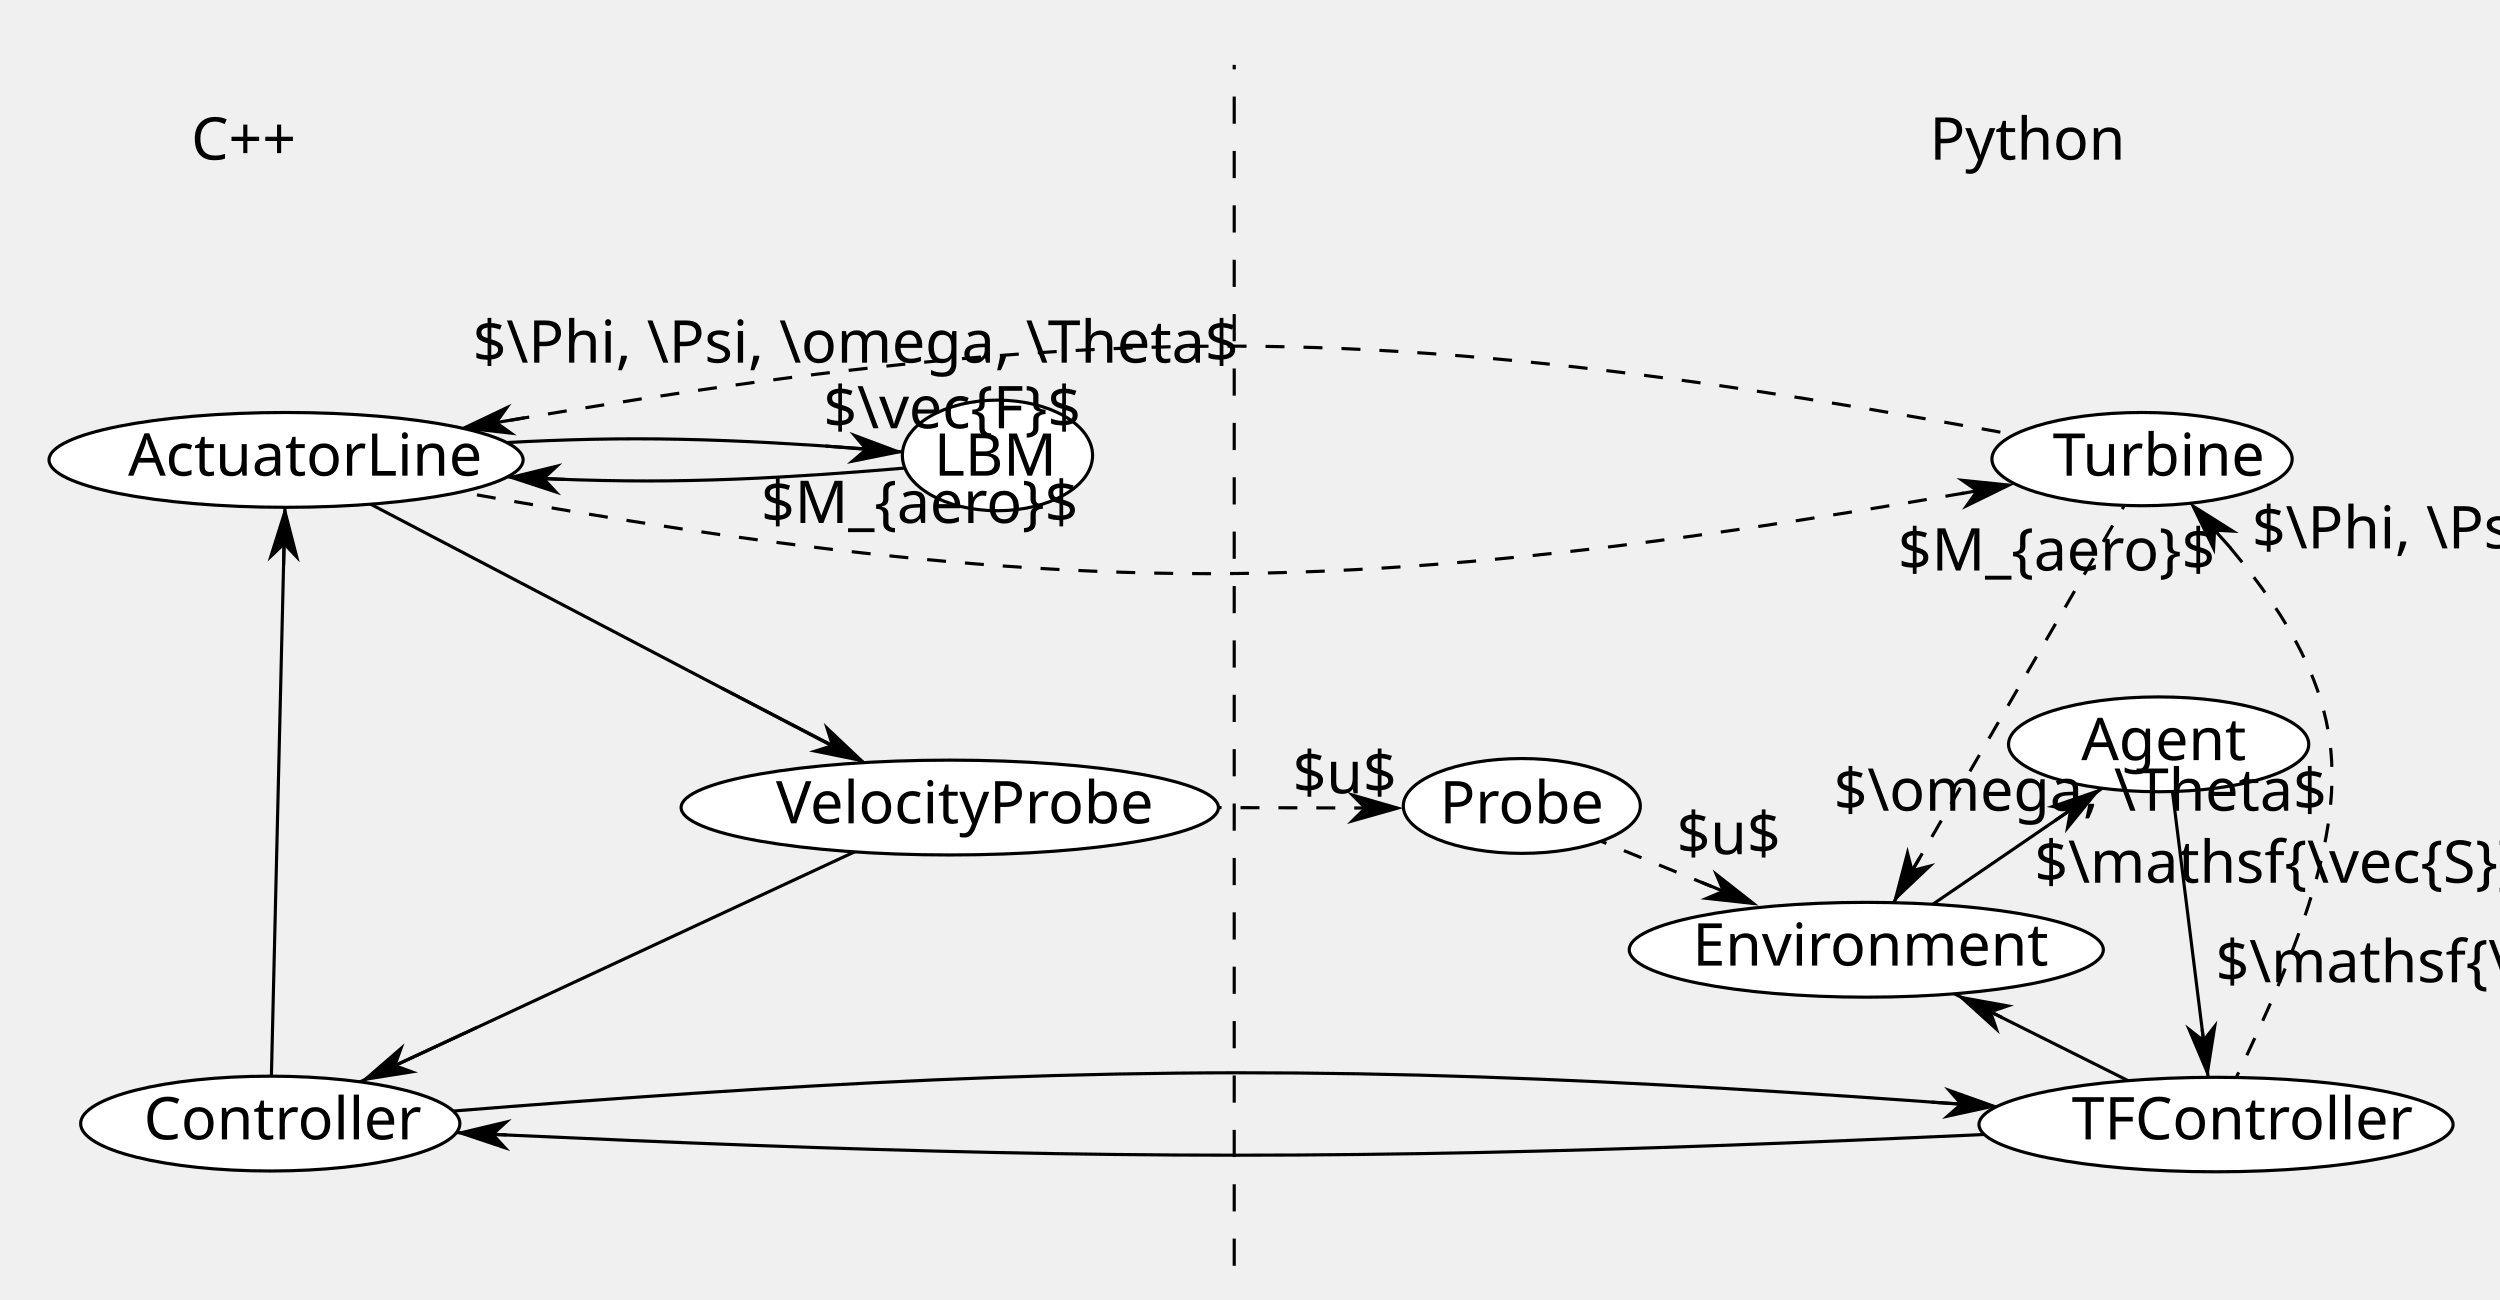
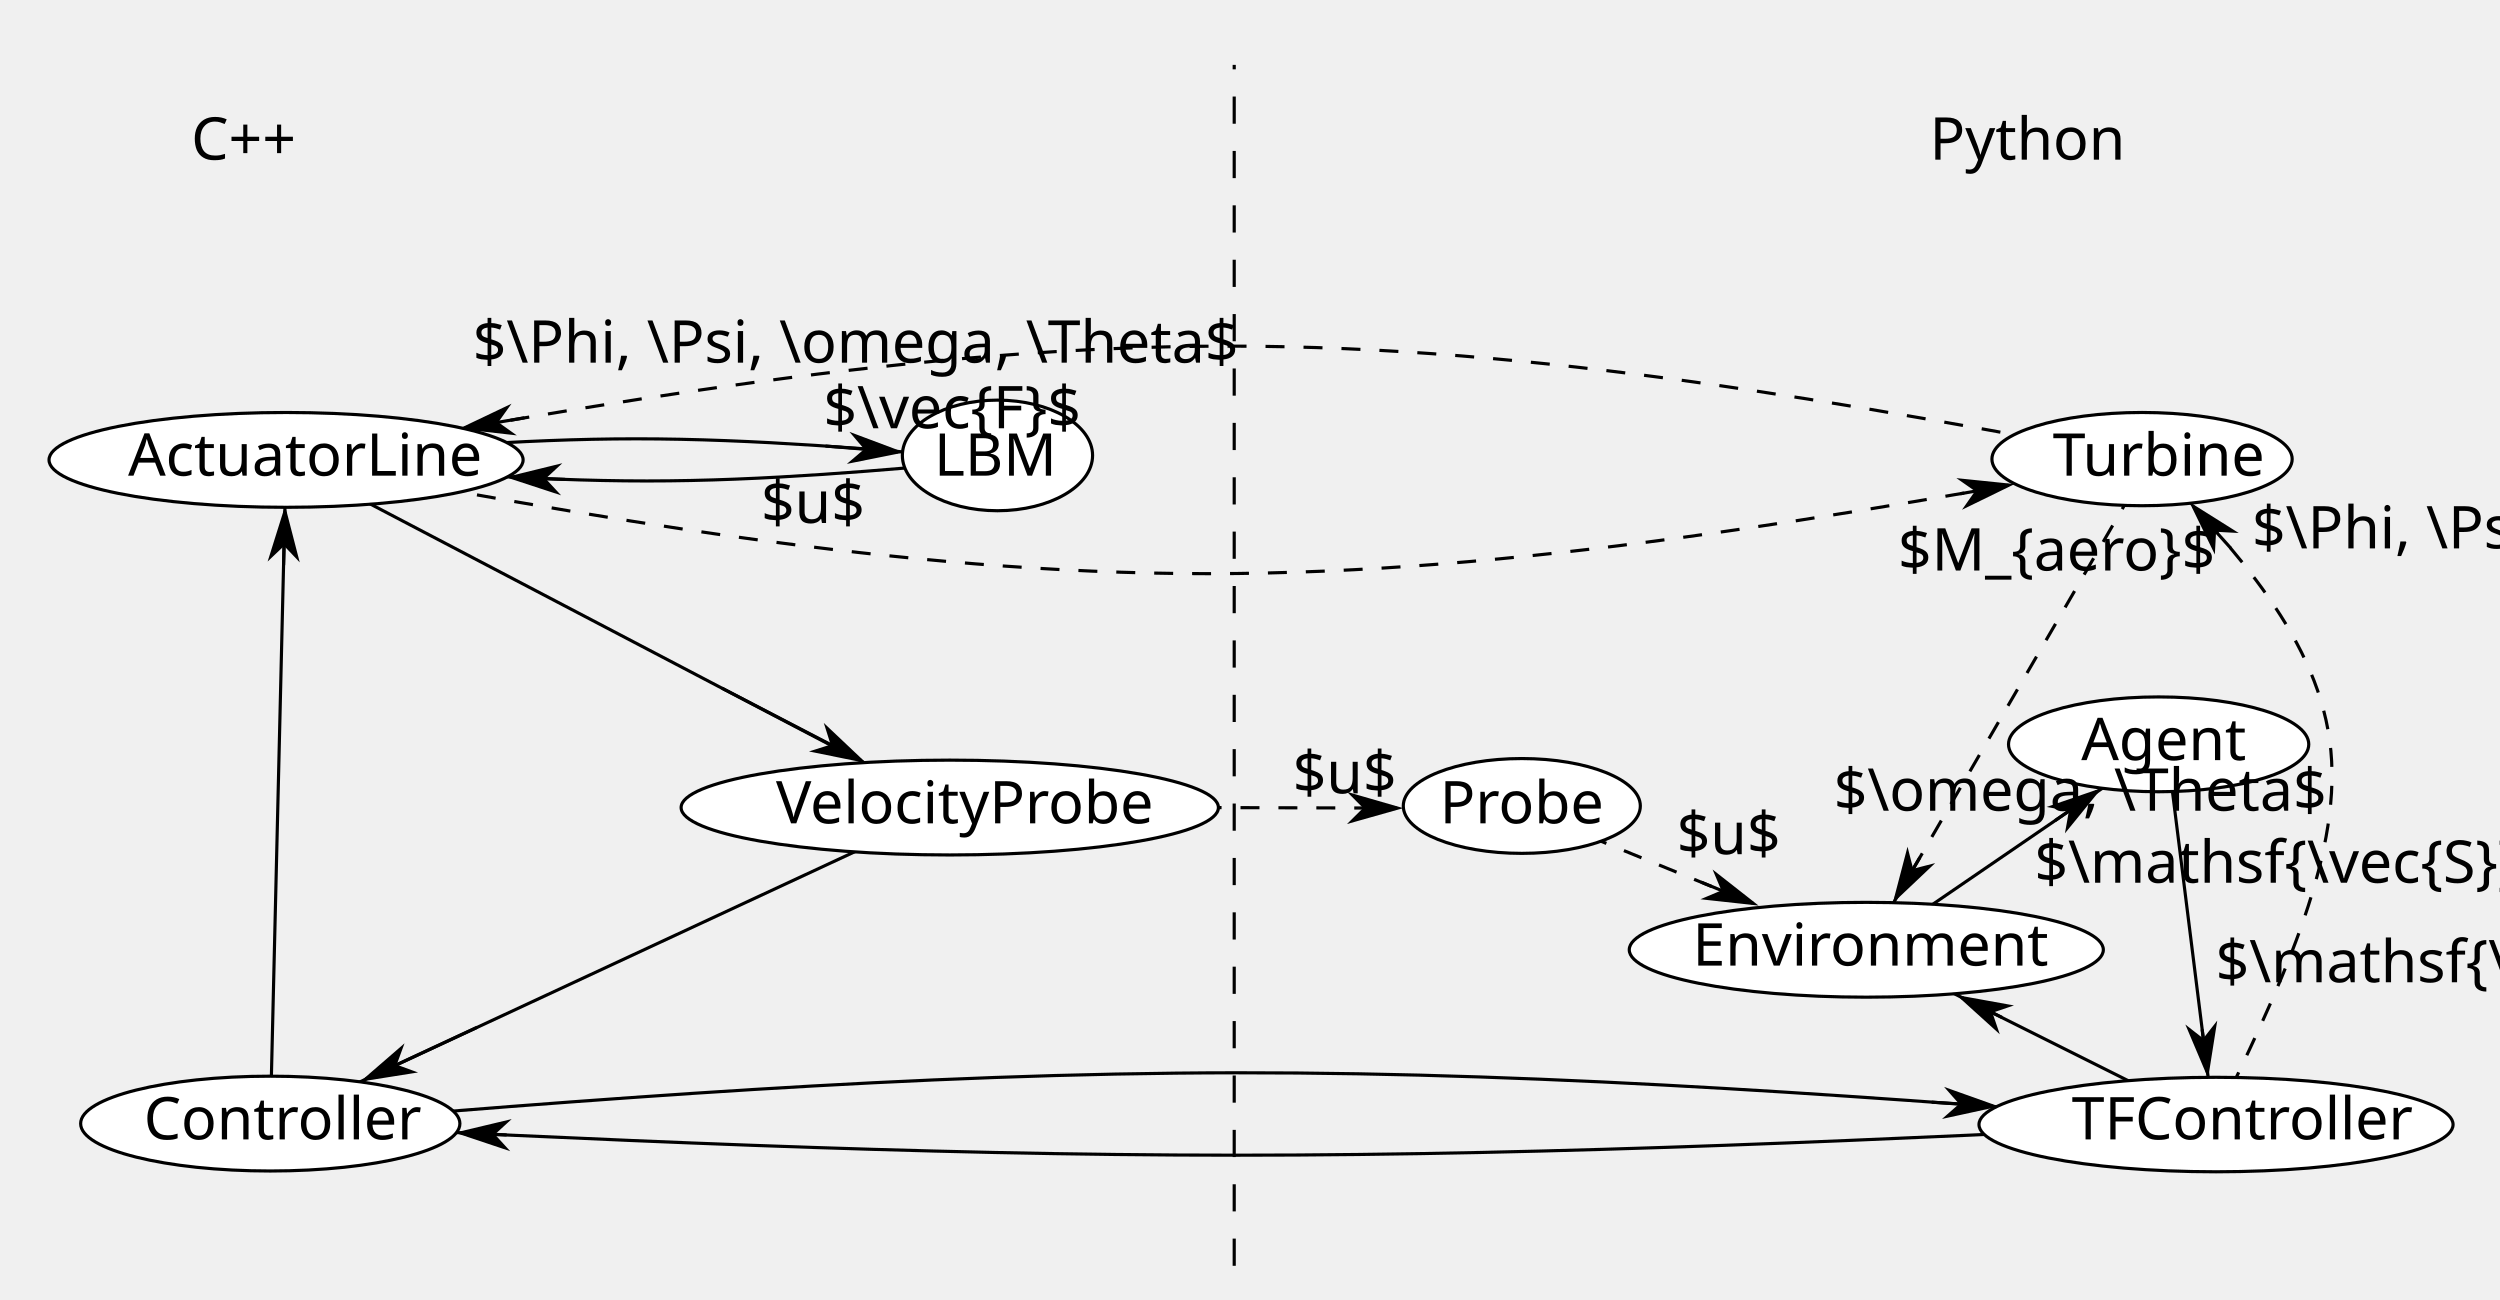
<svg xmlns="http://www.w3.org/2000/svg" width="209.291mm" height="108.749mm" viewBox="0 0 209.291 108.749" version="1.1" id="svg8">
  <defs id="defs2">
    <marker orient="auto" refY="0.0" refX="0.0" id="Arrow1Lend" style="overflow:visible;">
      <path id="path1796" d="M 0.0,0.0 L 5.0,-5.0 L -12.5,0.0 L 5.0,5.0 L 0.0,0.0 z " style="fill-rule:evenodd;stroke:#000000;stroke-width:1pt;stroke-opacity:1;fill:#000000;fill-opacity:1" transform="scale(0.8) rotate(180) translate(12.5,0)" />
    </marker>
    <marker orient="auto" refY="0" refX="0" id="marker1442" style="overflow:visible">
      <path id="path1182" d="M 0,0 5,-5 -12.5,0 5,5 Z" style="fill:#000000;fill-opacity:1;fill-rule:evenodd;stroke:#000000;stroke-width:1pt;stroke-opacity:1" transform="matrix(-0.8,0,0,-0.8,-10,0)" />
    </marker>
    <marker style="overflow:visible" id="marker2385" refX="0" refY="0" orient="auto">
      <path transform="matrix(-0.8,0,0,-0.8,-10,0)" style="fill:#000000;fill-opacity:1;fill-rule:evenodd;stroke:#000000;stroke-width:1pt;stroke-opacity:1" d="M 0,0 5,-5 -12.5,0 5,5 Z" id="path2383" />
    </marker>
    <marker orient="auto" refY="0" refX="0" id="Arrow1Lstart" style="overflow:visible">
      <path id="path1099" d="M 0,0 5,-5 -12.5,0 5,5 Z" style="fill:#000000;fill-opacity:1;fill-rule:evenodd;stroke:#000000;stroke-width:1pt;stroke-opacity:1" transform="matrix(0.8,0,0,0.8,10,0)" />
    </marker>
    <marker orient="auto" refY="0" refX="0" id="Arrow1Lend-0" style="overflow:visible">
      <path id="path1796-4" d="M 0,0 5,-5 -12.5,0 5,5 Z" style="fill:#000000;fill-opacity:1;fill-rule:evenodd;stroke:#000000;stroke-width:1pt;stroke-opacity:1" transform="matrix(-0.8,0,0,-0.8,-10,0)" />
    </marker>
    <marker orient="auto" refY="0" refX="0" id="Arrow1Lend-0-4" style="overflow:visible">
      <path id="path1796-4-7" d="M 0,0 5,-5 -12.5,0 5,5 Z" style="fill:#000000;fill-opacity:1;fill-rule:evenodd;stroke:#000000;stroke-width:1pt;stroke-opacity:1" transform="matrix(-0.8,0,0,-0.8,-10,0)" />
    </marker>
    <marker orient="auto" refY="0" refX="0" id="Arrow1Lend-0-1" style="overflow:visible">
      <path id="path1796-4-75" d="M 0,0 5,-5 -12.5,0 5,5 Z" style="fill:#000000;fill-opacity:1;fill-rule:evenodd;stroke:#000000;stroke-width:1pt;stroke-opacity:1" transform="matrix(-0.8,0,0,-0.8,-10,0)" />
    </marker>
    <marker orient="auto" refY="0" refX="0" id="Arrow1Lend-0-2" style="overflow:visible">
      <path id="path1796-4-1" d="M 0,0 5,-5 -12.5,0 5,5 Z" style="fill:#000000;fill-opacity:1;fill-rule:evenodd;stroke:#000000;stroke-width:1pt;stroke-opacity:1" transform="matrix(-0.8,0,0,-0.8,-10,0)" />
    </marker>
    <marker orient="auto" refY="0" refX="0" id="Arrow1Lend-0-5" style="overflow:visible">
      <path id="path1796-4-74" d="M 0,0 5,-5 -12.5,0 5,5 Z" style="fill:#000000;fill-opacity:1;fill-rule:evenodd;stroke:#000000;stroke-width:1pt;stroke-opacity:1" transform="matrix(-0.8,0,0,-0.8,-10,0)" />
    </marker>
    <marker orient="auto" refY="0" refX="0" id="Arrow1Lend-0-9" style="overflow:visible">
      <path id="path1796-4-753" d="M 0,0 5,-5 -12.5,0 5,5 Z" style="fill:#000000;fill-opacity:1;fill-rule:evenodd;stroke:#000000;stroke-width:1pt;stroke-opacity:1" transform="matrix(-0.8,0,0,-0.8,-10,0)" />
    </marker>
    <marker orient="auto" refY="0" refX="0" id="Arrow1Lend-0-18" style="overflow:visible">
      <path id="path1796-4-9" d="M 0,0 5,-5 -12.5,0 5,5 Z" style="fill:#000000;fill-opacity:1;fill-rule:evenodd;stroke:#000000;stroke-width:1pt;stroke-opacity:1" transform="matrix(-0.8,0,0,-0.8,-10,0)" />
    </marker>
    <marker orient="auto" refY="0" refX="0" id="Arrow1Lend-0-3" style="overflow:visible">
      <path id="path1796-4-8" d="M 0,0 5,-5 -12.5,0 5,5 Z" style="fill:#000000;fill-opacity:1;fill-rule:evenodd;stroke:#000000;stroke-width:1pt;stroke-opacity:1" transform="matrix(-0.8,0,0,-0.8,-10,0)" />
    </marker>
    <marker orient="auto" refY="0" refX="0" id="Arrow1Lend-0-8" style="overflow:visible">
      <path id="path1796-4-88" d="M 0,0 5,-5 -12.5,0 5,5 Z" style="fill:#000000;fill-opacity:1;fill-rule:evenodd;stroke:#000000;stroke-width:1pt;stroke-opacity:1" transform="matrix(-0.8,0,0,-0.8,-10,0)" />
    </marker>
    <marker orient="auto" refY="0" refX="0" id="Arrow1Lend-0-6" style="overflow:visible">
      <path id="path1796-4-4" d="M 0,0 5,-5 -12.5,0 5,5 Z" style="fill:#000000;fill-opacity:1;fill-rule:evenodd;stroke:#000000;stroke-width:1pt;stroke-opacity:1" transform="matrix(-0.8,0,0,-0.8,-10,0)" />
    </marker>
    <marker orient="auto" refY="0" refX="0" id="Arrow1Lend-0-30" style="overflow:visible">
      <path id="path1796-4-92" d="M 0,0 5,-5 -12.5,0 5,5 Z" style="fill:#000000;fill-opacity:1;fill-rule:evenodd;stroke:#000000;stroke-width:1pt;stroke-opacity:1" transform="matrix(-0.8,0,0,-0.8,-10,0)" />
    </marker>
    <marker orient="auto" refY="0" refX="0" id="Arrow1Lend-0-59" style="overflow:visible">
      <path id="path1796-4-46" d="M 0,0 5,-5 -12.5,0 5,5 Z" style="fill:#000000;fill-opacity:1;fill-rule:evenodd;stroke:#000000;stroke-width:1pt;stroke-opacity:1" transform="matrix(-0.8,0,0,-0.8,-10,0)" />
    </marker>
    <marker orient="auto" refY="0" refX="0" id="Arrow1Lend-0-47" style="overflow:visible">
      <path id="path1796-4-754" d="M 0,0 5,-5 -12.5,0 5,5 Z" style="fill:#000000;fill-opacity:1;fill-rule:evenodd;stroke:#000000;stroke-width:1pt;stroke-opacity:1" transform="matrix(-0.8,0,0,-0.8,-10,0)" />
    </marker>
    <marker orient="auto" refY="0" refX="0" id="Arrow1Lend-0-93" style="overflow:visible">
      <path id="path1796-4-6" d="M 0,0 5,-5 -12.5,0 5,5 Z" style="fill:#000000;fill-opacity:1;fill-rule:evenodd;stroke:#000000;stroke-width:1pt;stroke-opacity:1" transform="matrix(-0.8,0,0,-0.8,-10,0)" />
    </marker>
    <marker orient="auto" refY="0" refX="0" id="Arrow1Lend-0-0" style="overflow:visible">
      <path id="path1796-4-5" d="M 0,0 5,-5 -12.5,0 5,5 Z" style="fill:#000000;fill-opacity:1;fill-rule:evenodd;stroke:#000000;stroke-width:1pt;stroke-opacity:1" transform="matrix(-0.8,0,0,-0.8,-10,0)" />
    </marker>
    <marker orient="auto" refY="0" refX="0" id="Arrow1Lend-0-47-8" style="overflow:visible">
      <path id="path1796-4-754-6" d="M 0,0 5,-5 -12.5,0 5,5 Z" style="fill:#000000;fill-opacity:1;fill-rule:evenodd;stroke:#000000;stroke-width:1pt;stroke-opacity:1" transform="matrix(-0.8,0,0,-0.8,-10,0)" />
    </marker>
    <marker orient="auto" refY="0" refX="0" id="Arrow1Lend-0-47-8-4" style="overflow:visible">
      <path id="path1796-4-754-6-7" d="M 0,0 5,-5 -12.5,0 5,5 Z" style="fill:#000000;fill-opacity:1;fill-rule:evenodd;stroke:#000000;stroke-width:1pt;stroke-opacity:1" transform="matrix(-0.8,0,0,-0.8,-10,0)" />
    </marker>
  </defs>
  <g id="layer1" transform="translate(37.17757,36.51092)">
    <text xml:space="preserve" style="font-style:normal;font-weight:normal;font-size:12.7px;line-height:1.25;font-family:sans-serif;letter-spacing:0px;word-spacing:0px;fill:#000000;fill-opacity:1;stroke:none;stroke-width:0.265" x="-21.167" y="74.75" id="text2539">
      <tspan id="tspan2537" x="-21.167" y="85.987" style="stroke-width:0.265" />
      <tspan x="-21.167" y="101.862" style="stroke-width:0.265" id="tspan2541" />
    </text>
    <text xml:space="preserve" style="font-style:normal;font-variant:normal;font-weight:normal;font-stretch:normal;font-size:4.939px;line-height:1.25;font-family:sans-serif;-inkscape-font-specification:'sans-serif, Normal';font-variant-ligatures:normal;font-variant-caps:normal;font-variant-numeric:normal;font-feature-settings:normal;text-align:start;letter-spacing:0px;word-spacing:0px;writing-mode:lr-tb;text-anchor:start;fill:#000000;fill-opacity:1;stroke:none;stroke-width:0.265" x="124.354" y="-23.146" id="text6442">
      <tspan id="tspan6440" x="124.354" y="-23.146" style="stroke-width:0.265">Python</tspan>
    </text>
    <text xml:space="preserve" style="font-style:normal;font-variant:normal;font-weight:normal;font-stretch:normal;font-size:4.939px;line-height:1.25;font-family:sans-serif;-inkscape-font-specification:'sans-serif, Normal';font-variant-ligatures:normal;font-variant-caps:normal;font-variant-numeric:normal;font-feature-settings:normal;text-align:start;letter-spacing:0px;word-spacing:0px;writing-mode:lr-tb;text-anchor:start;fill:#000000;fill-opacity:1;stroke:none;stroke-width:0.265" x="-21.167" y="-23.146" id="text6446">
      <tspan id="tspan6444" x="-21.167" y="-23.146" style="stroke-width:0.265">C++</tspan>
    </text>
    <path style="fill:none;stroke:#000000;stroke-width:0.265;stroke-linecap:butt;stroke-linejoin:miter;stroke-miterlimit:4;stroke-dasharray:1.587, 1.587;stroke-dashoffset:0;stroke-opacity:1;marker-end:url(#marker1442)" d="m 63.5,31.094 c 5.429,0.016 10.858,0.031 16.286,0.047" id="path1175" />
    <path style="fill:none;stroke:#000000;stroke-width:0.265;stroke-linecap:butt;stroke-linejoin:miter;stroke-miterlimit:4;stroke-dasharray:3.175, 3.175;stroke-dashoffset:0;stroke-opacity:1" d="m 66.146,109.146 c 0,-46.743 0,-93.486 0,-140.229" id="path6486" transform="matrix(1,0,0,0.7169812,0,-8.797173)" />
    <circle style="opacity:1;fill:none;fill-opacity:1;stroke:none;stroke-width:0.226;stroke-linecap:round;stroke-linejoin:round;stroke-miterlimit:4;stroke-dasharray:2.714, 2.714;stroke-dashoffset:0;stroke-opacity:1;paint-order:markers fill stroke" id="path6498-1" cx="125.016" cy="30.697" r="35.057" />
    <path style="fill:none;stroke:#000000;stroke-width:0.265px;stroke-linecap:butt;stroke-linejoin:miter;stroke-opacity:1" d="M -13.758,1.99 C -3.616,1.108 6.527,0.226 16.449,0.226 26.37,0.226 36.072,1.108 45.773,1.99" id="path2483" transform="matrix(-1,0,0,1,32.54427,0)" />
    <path style="fill:none;stroke:#000000;stroke-width:0.265;stroke-linecap:butt;stroke-linejoin:miter;stroke-miterlimit:4;stroke-dasharray:1.59, 1.59;stroke-dashoffset:0;stroke-opacity:1" d="M -13.229,0.931 C 13.229,5.694 39.688,10.456 65.705,10.456 91.722,10.456 117.299,5.694 142.875,0.931" id="path1153" transform="matrix(1,0,0,-1,9.9998778e-7,2.920812)" />
    <path style="fill:none;stroke:#000000;stroke-width:0.265px;stroke-linecap:butt;stroke-linejoin:miter;stroke-opacity:1" d="M -13.229,1.99 C 5.292,11.691 23.813,21.392 42.333,31.094" id="path1113" />
    <path style="fill:none;stroke:#000000;stroke-width:0.265px;stroke-linecap:butt;stroke-linejoin:miter;stroke-opacity:1" d="m 119.062,43 c 8.379,-5.733 16.757,-11.465 25.135,-17.198" id="path1145" />
    <path style="fill:none;stroke:#000000;stroke-width:0.265;stroke-linecap:butt;stroke-linejoin:miter;stroke-miterlimit:4;stroke-dasharray:1.587, 1.587;stroke-dashoffset:0;stroke-opacity:1" d="M 142.875,1.99 C 134.938,15.659 127,29.33 119.062,43" id="path1141" />
    <path style="fill:none;stroke:#000000;stroke-width:0.265;stroke-linecap:butt;stroke-linejoin:miter;stroke-miterlimit:4;stroke-dasharray:1.587, 1.587;stroke-dashoffset:0;stroke-opacity:1" d="M -13.229,0.931 C 13.229,5.694 39.688,10.456 65.705,10.456 91.722,10.456 117.299,5.694 142.875,0.931" id="path1153-3" transform="matrix(-1,0,0,1,129.6458,1.058334)" />
    <path style="fill:none;stroke:#000000;stroke-width:0.265px;stroke-linecap:butt;stroke-linejoin:miter;stroke-opacity:1" d="M -13.758,1.99 C -3.616,1.108 6.527,0.226 16.449,0.226 26.37,0.226 36.072,1.108 45.773,1.99" id="path2483-5" transform="matrix(1,0,0,-1,0.5291663,3.979141)" />
    <circle style="opacity:1;fill:none;fill-opacity:1;stroke:none;stroke-width:0.226;stroke-linecap:round;stroke-linejoin:round;stroke-miterlimit:4;stroke-dasharray:2.714, 2.714;stroke-dashoffset:0;stroke-opacity:1;paint-order:markers fill stroke" id="path6498" cx="7.276" cy="30.432" r="35.057" />
    <path style="fill:none;stroke:#000000;stroke-width:0.265px;stroke-linecap:butt;stroke-linejoin:miter;stroke-opacity:1" d="m -14.552,57.552 c 0.441,-18.521 0.882,-37.042 1.323,-55.562" id="path1121" />
    <ellipse style="opacity:1;fill:#ffffff;fill-opacity:1;stroke:#000000;stroke-width:0.265;stroke-linecap:round;stroke-linejoin:round;stroke-miterlimit:4;stroke-dasharray:none;stroke-dashoffset:0;stroke-opacity:1;paint-order:markers fill stroke" id="path6541" cx="-13.229" cy="1.99" rx="19.844" ry="3.969" />
    <text xml:space="preserve" style="font-style:normal;font-variant:normal;font-weight:normal;font-stretch:normal;font-size:4.939px;line-height:1.25;font-family:sans-serif;-inkscape-font-specification:'sans-serif, Normal';font-variant-ligatures:normal;font-variant-caps:normal;font-variant-numeric:normal;font-feature-settings:normal;text-align:start;letter-spacing:0px;word-spacing:0px;writing-mode:lr-tb;text-anchor:start;fill:#000000;fill-opacity:1;stroke:none;stroke-width:0.265" x="-26.458" y="3.312" id="text6492">
      <tspan id="tspan6490" x="-26.458" y="3.312" style="stroke-width:0.265">ActuatorLine</tspan>
    </text>
    <path style="fill:none;stroke:#000000;stroke-width:0.265px;stroke-linecap:butt;stroke-linejoin:miter;stroke-opacity:1" d="m -14.579,57.739 c 26.9,-2.205 53.799,-4.41 80.923,-4.441 27.124,-0.031 54.473,2.111 81.822,4.254" id="path1125" />
    <path style="fill:none;stroke:#000000;stroke-width:0.265px;stroke-linecap:butt;stroke-linejoin:miter;stroke-opacity:1" d="m 148.167,57.552 c -27.34,1.323 -54.68,2.646 -81.8,2.646 -27.12,7e-6 -54.019,-1.323 -80.919,-2.646" id="path1129" />
    <path style="fill:none;stroke:#000000;stroke-width:0.265px;stroke-linecap:butt;stroke-linejoin:miter;stroke-opacity:1" d="M 42.333,31.094 C 23.372,39.913 4.41,48.732 -14.552,57.552" id="path1117" />
    <ellipse style="opacity:1;fill:#ffffff;fill-opacity:1;stroke:#000000;stroke-width:0.265;stroke-linecap:round;stroke-linejoin:round;stroke-miterlimit:4;stroke-dasharray:none;stroke-dashoffset:0;stroke-opacity:1;paint-order:markers fill stroke" id="path6549" cx="-14.552" cy="57.552" rx="15.875" ry="3.969" />
    <path style="fill:none;stroke:#000000;stroke-width:0.265px;stroke-linecap:butt;stroke-linejoin:miter;stroke-opacity:1" d="m 144.198,25.802 c 1.323,10.583 2.646,21.166 3.969,31.75" id="path1149" />
    <text xml:space="preserve" style="font-style:normal;font-variant:normal;font-weight:normal;font-stretch:normal;font-size:4.939px;line-height:1.25;font-family:sans-serif;-inkscape-font-specification:'sans-serif, Normal';font-variant-ligatures:normal;font-variant-caps:normal;font-variant-numeric:normal;font-feature-settings:normal;text-align:start;letter-spacing:0px;word-spacing:0px;writing-mode:lr-tb;text-anchor:start;fill:#000000;fill-opacity:1;stroke:none;stroke-width:0.265" x="-25.135" y="58.875" id="text6502">
      <tspan id="tspan6500" x="-25.135" y="58.875" style="stroke-width:0.265">Controller</tspan>
    </text>
    <ellipse style="opacity:1;fill:#ffffff;fill-opacity:1;stroke:#000000;stroke-width:0.265;stroke-linecap:round;stroke-linejoin:round;stroke-miterlimit:4;stroke-dasharray:none;stroke-dashoffset:0;stroke-opacity:1;paint-order:markers fill stroke" id="path6543" cx="42.333" cy="31.094" rx="22.49" ry="3.969" />
    <text xml:space="preserve" style="font-style:normal;font-variant:normal;font-weight:normal;font-stretch:normal;font-size:4.939px;line-height:1.25;font-family:sans-serif;-inkscape-font-specification:'sans-serif, Normal';font-variant-ligatures:normal;font-variant-caps:normal;font-variant-numeric:normal;font-feature-settings:normal;text-align:start;letter-spacing:0px;word-spacing:0px;writing-mode:lr-tb;text-anchor:start;fill:#000000;fill-opacity:1;stroke:none;stroke-width:0.265" x="27.781" y="32.417" id="text6506">
      <tspan id="tspan6504" x="27.781" y="32.417" style="stroke-width:0.265">VelocityProbe</tspan>
    </text>
    <path style="fill:none;stroke:#000000;stroke-width:0.265px;stroke-linecap:butt;stroke-linejoin:miter;stroke-opacity:1" d="M 148.167,57.552 C 138.465,52.701 128.764,47.851 119.062,43" id="path1133" />
    <path style="fill:none;stroke:#000000;stroke-width:0.265;stroke-linecap:butt;stroke-linejoin:miter;stroke-miterlimit:4;stroke-dasharray:1.587, 1.587;stroke-dashoffset:0;stroke-opacity:1" d="m 89.958,31.094 c 9.702,3.969 19.403,7.938 29.104,11.906" id="path1137" />
    <ellipse style="opacity:1;fill:#ffffff;fill-opacity:1;stroke:#000000;stroke-width:0.265;stroke-linecap:round;stroke-linejoin:round;stroke-miterlimit:4;stroke-dasharray:none;stroke-dashoffset:0;stroke-opacity:1;paint-order:markers fill stroke" id="path1018" cx="90.223" cy="30.961" rx="9.922" ry="3.969" />
    <text xml:space="preserve" style="font-style:normal;font-variant:normal;font-weight:normal;font-stretch:normal;font-size:4.939px;line-height:1.25;font-family:sans-serif;-inkscape-font-specification:'sans-serif, Normal';font-variant-ligatures:normal;font-variant-caps:normal;font-variant-numeric:normal;font-feature-settings:normal;text-align:start;letter-spacing:0px;word-spacing:0px;writing-mode:lr-tb;text-anchor:start;fill:#000000;fill-opacity:1;stroke:none;stroke-width:0.265" x="83.344" y="32.417" id="text1016">
      <tspan id="tspan1014" x="83.344" y="32.417" style="stroke-width:0.265">Probe</tspan>
    </text>
    <path style="fill:none;stroke:#000000;stroke-width:0.265;stroke-linecap:butt;stroke-linejoin:miter;stroke-opacity:1;stroke-miterlimit:4;stroke-dasharray:1.587,1.587;stroke-dashoffset:0" d="M 148.167,57.552 C 153.501,46.572 158.836,35.592 157.954,26.332 157.072,17.072 149.973,9.531 142.875,1.99" id="path2216" />
    <ellipse style="opacity:1;fill:#ffffff;fill-opacity:1;stroke:#000000;stroke-width:0.265;stroke-linecap:round;stroke-linejoin:round;stroke-miterlimit:4;stroke-dasharray:none;stroke-dashoffset:0;stroke-opacity:1;paint-order:markers fill stroke" id="path1040" cx="142.147" cy="1.923" rx="12.568" ry="3.903" />
    <text xml:space="preserve" style="font-style:normal;font-variant:normal;font-weight:normal;font-stretch:normal;font-size:4.939px;line-height:1.25;font-family:sans-serif;-inkscape-font-specification:'sans-serif, Normal';font-variant-ligatures:normal;font-variant-caps:normal;font-variant-numeric:normal;font-feature-settings:normal;text-align:start;letter-spacing:0px;word-spacing:0px;writing-mode:lr-tb;text-anchor:start;fill:#000000;fill-opacity:1;stroke:none;stroke-width:0.265" x="134.673" y="3.312" id="text1022">
      <tspan id="tspan1020" x="134.673" y="3.312" style="stroke-width:0.265">Turbine</tspan>
    </text>
    <ellipse style="opacity:1;fill:#ffffff;fill-opacity:1;stroke:#000000;stroke-width:0.265;stroke-linecap:round;stroke-linejoin:round;stroke-miterlimit:4;stroke-dasharray:none;stroke-dashoffset:0;stroke-opacity:1;paint-order:markers fill stroke" id="path1042" cx="148.34" cy="57.632" rx="19.844" ry="3.955" />
    <text xml:space="preserve" style="font-style:normal;font-variant:normal;font-weight:normal;font-stretch:normal;font-size:4.939px;line-height:1.25;font-family:sans-serif;-inkscape-font-specification:'sans-serif, Normal';font-variant-ligatures:normal;font-variant-caps:normal;font-variant-numeric:normal;font-feature-settings:normal;text-align:start;letter-spacing:0px;word-spacing:0px;writing-mode:lr-tb;text-anchor:start;fill:#000000;fill-opacity:1;stroke:none;stroke-width:0.265" x="136.26" y="58.875" id="text1030">
      <tspan id="tspan1028" x="136.26" y="58.875" style="stroke-width:0.265">TFController</tspan>
    </text>
    <flowRoot xml:space="preserve" id="flowRoot1032" style="font-style:normal;font-variant:normal;font-weight:normal;font-stretch:normal;font-size:18.667px;line-height:1.25;font-family:sans-serif;-inkscape-font-specification:'sans-serif, Normal';font-variant-ligatures:normal;font-variant-caps:normal;font-variant-numeric:normal;font-feature-settings:normal;text-align:start;letter-spacing:0px;word-spacing:0px;writing-mode:lr-tb;text-anchor:start;fill:#000000;fill-opacity:1;stroke:none">
      <flowRegion id="flowRegion1034">
        <rect id="rect1036" width="110" height="25" x="635.365" y="133.196" />
      </flowRegion>
      <flowPara id="flowPara1038" />
    </flowRoot>
    <ellipse style="opacity:1;fill:#ffffff;fill-opacity:1;stroke:#000000;stroke-width:0.265;stroke-linecap:round;stroke-linejoin:round;stroke-miterlimit:4;stroke-dasharray:none;stroke-dashoffset:0;stroke-opacity:1;paint-order:markers fill stroke" id="path1090" cx="119.062" cy="43" rx="19.844" ry="3.969" />
    <text xml:space="preserve" style="font-style:normal;font-variant:normal;font-weight:normal;font-stretch:normal;font-size:4.939px;line-height:1.25;font-family:sans-serif;-inkscape-font-specification:'sans-serif, Normal';font-variant-ligatures:normal;font-variant-caps:normal;font-variant-numeric:normal;font-feature-settings:normal;text-align:start;letter-spacing:0px;word-spacing:0px;writing-mode:lr-tb;text-anchor:start;fill:#000000;fill-opacity:1;stroke:none;stroke-width:0.265" x="104.51" y="44.323" id="text1084">
      <tspan id="tspan1082" x="104.51" y="44.323" style="stroke-width:0.265">Environment</tspan>
    </text>
    <ellipse style="opacity:1;fill:#ffffff;fill-opacity:1;stroke:#000000;stroke-width:0.265;stroke-linecap:round;stroke-linejoin:round;stroke-miterlimit:4;stroke-dasharray:none;stroke-dashoffset:0;stroke-opacity:1;paint-order:markers fill stroke" id="path1092" cx="143.536" cy="25.802" rx="12.568" ry="3.969" />
    <text xml:space="preserve" style="font-style:normal;font-variant:normal;font-weight:normal;font-stretch:normal;font-size:4.939px;line-height:1.25;font-family:sans-serif;-inkscape-font-specification:'sans-serif, Normal';font-variant-ligatures:normal;font-variant-caps:normal;font-variant-numeric:normal;font-feature-settings:normal;text-align:start;letter-spacing:0px;word-spacing:0px;writing-mode:lr-tb;text-anchor:start;fill:#000000;fill-opacity:1;stroke:none;stroke-width:0.265" x="137.054" y="27.125" id="text1088">
      <tspan id="tspan1086" x="137.054" y="27.125" style="stroke-width:0.265">Agent</tspan>
    </text>
    <rect style="opacity:1;fill:none;fill-opacity:1;stroke:#000000;stroke-width:0.268;stroke-linecap:round;stroke-linejoin:round;stroke-miterlimit:4;stroke-dasharray:1.608, 1.608;stroke-dashoffset:0;stroke-opacity:0;paint-order:markers fill stroke" id="rect1600" width="209.021" height="108.479" x="-37.042" y="-36.375" ry="0" />
    <path transform="rotate(-1.5935119e-4,6183732.8,-15697056)" style="fill:none;stroke:#000000;stroke-width:0.265;stroke-linecap:butt;stroke-linejoin:miter;stroke-miterlimit:4;stroke-dasharray:none;stroke-opacity:1;marker-end:url(#Arrow1Lend-0)" d="m 83.279,-12.374 c 1.345,-0.239 2.689,-0.479 4.033,-0.718" id="path1792-4" />
    <path transform="rotate(-1.5935119e-4,17702859,-13364061)" style="fill:none;stroke:#000000;stroke-width:0.265;stroke-linecap:butt;stroke-linejoin:miter;stroke-miterlimit:4;stroke-dasharray:none;stroke-opacity:1;marker-end:url(#Arrow1Lend-0-4)" d="m 86.378,-13.964 c -0.671,1.133 -1.342,2.265 -2.013,3.398" id="path1792-4-3" />
    <path transform="rotate(-1.5935119e-4,17859171,-7756323.2)" style="fill:none;stroke:#000000;stroke-width:0.265;stroke-linecap:butt;stroke-linejoin:miter;stroke-miterlimit:4;stroke-dasharray:none;stroke-opacity:1;marker-end:url(#Arrow1Lend-0-1)" d="m 83.649,-12.333 c 1.45,0.591 2.9,1.181 4.349,1.771" id="path1792-4-6" />
    <path transform="rotate(-1.5935119e-4,15694917,-18173796)" style="fill:none;stroke:#000000;stroke-width:0.265;stroke-linecap:butt;stroke-linejoin:miter;stroke-miterlimit:4;stroke-dasharray:none;stroke-opacity:1;marker-end:url(#Arrow1Lend-0-2)" d="m 84.321,-11.464 c 1.166,-0.813 2.331,-1.625 3.496,-2.438" id="path1792-4-8" />
    <path transform="rotate(-1.5935119e-4,23234190,-23238549)" style="fill:none;stroke:#000000;stroke-width:0.265;stroke-linecap:butt;stroke-linejoin:miter;stroke-miterlimit:4;stroke-dasharray:none;stroke-opacity:1;marker-end:url(#Arrow1Lend-0-5)" d="m 82.547,-14.95 c 0.146,1.196 0.291,2.391 0.437,3.587" id="path1792-4-85" />
    <path transform="rotate(-1.5935119e-4,21772637,-16743956)" style="fill:none;stroke:#000000;stroke-width:0.265;stroke-linecap:butt;stroke-linejoin:miter;stroke-miterlimit:4;stroke-dasharray:none;stroke-opacity:1;marker-end:url(#Arrow1Lend-0-9)" d="m 83.858,-11.886 c -1.12,-0.551 -2.239,-1.101 -3.359,-1.652" id="path1792-4-83" />
    <path transform="rotate(-1.5935119e-4,24631566,-15003572)" style="fill:none;stroke:#000000;stroke-width:0.265;stroke-linecap:butt;stroke-linejoin:miter;stroke-miterlimit:4;stroke-dasharray:none;stroke-opacity:1;marker-end:url(#Arrow1Lend-0-18)" d="m 82.81,-12.745 c 1.712,0.109 3.423,0.219 5.134,0.328" id="path1792-4-33" />
    <path transform="rotate(-1.5935119e-4,25457843,29832882)" style="fill:none;stroke:#000000;stroke-width:0.265;stroke-linecap:butt;stroke-linejoin:miter;stroke-miterlimit:4;stroke-dasharray:none;stroke-opacity:1;marker-end:url(#Arrow1Lend-0-3)" d="m 88.207,-12.3 c -1.276,-0.057 -2.553,-0.114 -3.829,-0.171" id="path1792-4-4" />
    <path transform="rotate(-1.5935119e-4,23605648,32430579)" style="fill:none;stroke:#000000;stroke-width:0.265;stroke-linecap:butt;stroke-linejoin:miter;stroke-miterlimit:4;stroke-dasharray:none;stroke-opacity:1;marker-end:url(#Arrow1Lend-0-8)" d="m 92.961,-16.162 c -3.105,1.444 -6.209,2.887 -9.314,4.331" id="path1792-4-7" />
    <path transform="rotate(-1.5935119e-4,7751262.3,35505047)" style="fill:none;stroke:#000000;stroke-width:0.265;stroke-linecap:butt;stroke-linejoin:miter;stroke-miterlimit:4;stroke-dasharray:none;stroke-opacity:1;marker-end:url(#Arrow1Lend-0-6)" d="m 85.31,-10.755 c 0.038,-1.487 0.077,-2.974 0.115,-4.461" id="path1792-4-0" />
    <path transform="rotate(-1.5935119e-4,3577324,29273698)" style="fill:none;stroke:#000000;stroke-width:0.265;stroke-linecap:butt;stroke-linejoin:miter;stroke-miterlimit:4;stroke-dasharray:none;stroke-opacity:1;marker-end:url(#Arrow1Lend-0-30)" d="m 88.141,-11.481 c -1.665,0.279 -3.331,0.558 -4.996,0.837" id="path1792-4-40" />
    <path transform="rotate(-1.5935119e-4,13197628,21901344)" style="fill:none;stroke:#000000;stroke-width:0.265;stroke-linecap:butt;stroke-linejoin:miter;stroke-miterlimit:4;stroke-dasharray:none;stroke-opacity:1;marker-end:url(#Arrow1Lend-0-47)" d="m 84.175,-15.604 c 3.876,2.012 7.751,4.023 11.626,6.035" id="path1792-4-28" />
    <text xml:space="preserve" style="font-style:normal;font-variant:normal;font-weight:normal;font-stretch:normal;font-size:4.939px;line-height:1.25;font-family:sans-serif;-inkscape-font-specification:'sans-serif, Normal';font-variant-ligatures:normal;font-variant-caps:normal;font-variant-numeric:normal;font-feature-settings:normal;text-align:start;letter-spacing:0px;word-spacing:0px;writing-mode:lr-tb;text-anchor:start;fill:#000000;fill-opacity:1;stroke:none;stroke-width:0.265" x="133.13" y="37.391" id="text2004">
      <tspan id="tspan2002" x="133.13" y="37.391" style="stroke-width:0.265">$\mathsf{\vec{S}}$</tspan>
    </text>
    <text xml:space="preserve" style="font-style:normal;font-variant:normal;font-weight:normal;font-stretch:normal;font-size:4.939px;line-height:1.25;font-family:sans-serif;-inkscape-font-specification:'sans-serif, Normal';font-variant-ligatures:normal;font-variant-caps:normal;font-variant-numeric:normal;font-feature-settings:normal;text-align:start;letter-spacing:0px;word-spacing:0px;writing-mode:lr-tb;text-anchor:start;fill:#000000;fill-opacity:1;stroke:none;stroke-width:0.265" x="103.184" y="34.998" id="text2008">
      <tspan id="tspan2006" x="103.184" y="34.998" style="stroke-width:0.265">$u$</tspan>
    </text>
    <text xml:space="preserve" style="font-style:normal;font-variant:normal;font-weight:normal;font-stretch:normal;font-size:4.939px;line-height:1.25;font-family:sans-serif;-inkscape-font-specification:'sans-serif, Normal';font-variant-ligatures:normal;font-variant-caps:normal;font-variant-numeric:normal;font-feature-settings:normal;text-align:start;letter-spacing:0px;word-spacing:0px;writing-mode:lr-tb;text-anchor:start;fill:#000000;fill-opacity:1;stroke:none;stroke-width:0.265" x="116.329" y="31.359" id="text2012">
      <tspan id="tspan2010" x="116.329" y="31.359" style="stroke-width:0.265">$\omega, \Theta$</tspan>
    </text>
    <text xml:space="preserve" style="font-style:normal;font-variant:normal;font-weight:normal;font-stretch:normal;font-size:4.939px;line-height:1.25;font-family:sans-serif;-inkscape-font-specification:'sans-serif, Normal';font-variant-ligatures:normal;font-variant-caps:normal;font-variant-numeric:normal;font-feature-settings:normal;text-align:start;letter-spacing:0px;word-spacing:0px;writing-mode:lr-tb;text-anchor:start;fill:#000000;fill-opacity:1;stroke:none;stroke-width:0.265" x="2.392" y="-6.152" id="text2016">
      <tspan id="tspan2014" x="2.392" y="-6.152" style="stroke-width:0.265">$\Phi, \Psi, \omega, \Theta$</tspan>
    </text>
    <text xml:space="preserve" style="font-style:normal;font-variant:normal;font-weight:normal;font-stretch:normal;font-size:4.939px;line-height:1.25;font-family:sans-serif;-inkscape-font-specification:'sans-serif, Normal';font-variant-ligatures:normal;font-variant-caps:normal;font-variant-numeric:normal;font-feature-settings:normal;text-align:start;letter-spacing:0px;word-spacing:0px;writing-mode:lr-tb;text-anchor:start;fill:#000000;fill-opacity:1;stroke:none;stroke-width:0.265" x="121.708" y="11.25" id="text2020">
      <tspan id="tspan2018" x="121.708" y="11.25" style="stroke-width:0.265">$M_{aero}$</tspan>
    </text>
    <flowRoot xml:space="preserve" id="flowRoot2060" style="fill:black;fill-opacity:1;stroke:none;font-family:sans-serif;font-style:normal;font-weight:normal;font-size:18.667px;line-height:1.25;letter-spacing:0px;word-spacing:0px;-inkscape-font-specification:'sans-serif, Normal';font-stretch:normal;font-variant:normal;text-anchor:start;text-align:start;writing-mode:lr;font-variant-ligatures:normal;font-variant-caps:normal;font-variant-numeric:normal;font-feature-settings:normal">
      <flowRegion id="flowRegion2062">
        <rect id="rect2064" width="151.321" height="106.173" x="202.233" y="154.34" />
      </flowRegion>
      <flowPara id="flowPara2066" />
    </flowRoot>
    <text xml:space="preserve" style="font-style:normal;font-variant:normal;font-weight:normal;font-stretch:normal;font-size:4.939px;line-height:1.25;font-family:sans-serif;-inkscape-font-specification:'sans-serif, Normal';font-variant-ligatures:normal;font-variant-caps:normal;font-variant-numeric:normal;font-feature-settings:normal;text-align:start;letter-spacing:0px;word-spacing:0px;writing-mode:lr-tb;text-anchor:start;fill:#000000;fill-opacity:1;stroke:none;stroke-width:0.265" x="148.296" y="45.718" id="text2000">
      <tspan id="tspan1998" x="148.296" y="45.718" style="stroke-width:0.265">$\mathsf{\vec{A}}$</tspan>
    </text>
    <path transform="rotate(-1.5935119e-4,7377084.1,-22529365)" style="fill:none;stroke:#000000;stroke-width:0.265;stroke-linecap:butt;stroke-linejoin:miter;stroke-miterlimit:4;stroke-dasharray:none;stroke-opacity:1;marker-end:url(#Arrow1Lend-0-0)" d="m 86.917,-11.134 c -1.045,-1.165 -2.09,-2.331 -3.135,-3.496" id="path1792-4-08" />
    <text xml:space="preserve" style="font-style:normal;font-variant:normal;font-weight:normal;font-stretch:normal;font-size:4.939px;line-height:1.25;font-family:sans-serif;-inkscape-font-specification:'sans-serif, Normal';font-variant-ligatures:normal;font-variant-caps:normal;font-variant-numeric:normal;font-feature-settings:normal;text-align:start;letter-spacing:0px;word-spacing:0px;writing-mode:lr-tb;text-anchor:start;fill:#000000;fill-opacity:1;stroke:none;stroke-width:0.265" x="151.342" y="9.398" id="text2016-5">
      <tspan id="tspan2014-0" x="151.342" y="9.398" style="stroke-width:0.265">$\Phi, \Psi, M_{gen}$</tspan>
    </text>
    <text xml:space="preserve" style="font-style:normal;font-variant:normal;font-weight:normal;font-stretch:normal;font-size:4.939px;line-height:1.25;font-family:sans-serif;-inkscape-font-specification:'sans-serif, Normal';font-variant-ligatures:normal;font-variant-caps:normal;font-variant-numeric:normal;font-feature-settings:normal;text-align:start;letter-spacing:0px;word-spacing:0px;writing-mode:lr-tb;text-anchor:start;fill:#000000;fill-opacity:1;stroke:none;stroke-width:0.265" x="71.037" y="29.905" id="text2397">
      <tspan id="tspan2395" x="71.037" y="29.905" style="stroke-width:0.265">$u$</tspan>
    </text>
    <ellipse style="opacity:1;fill:#ffffff;fill-opacity:1;stroke:#000000;stroke-width:0.265;stroke-linecap:round;stroke-linejoin:round;stroke-miterlimit:4;stroke-dasharray:none;stroke-dashoffset:0;stroke-opacity:1;paint-order:markers fill stroke" id="path2462" cx="46.327" cy="1.616" rx="7.962" ry="4.63" />
    <text xml:space="preserve" style="font-style:normal;font-variant:normal;font-weight:normal;font-stretch:normal;font-size:4.939px;line-height:1.25;font-family:sans-serif;-inkscape-font-specification:'sans-serif, Normal';font-variant-ligatures:normal;font-variant-caps:normal;font-variant-numeric:normal;font-feature-settings:normal;text-align:start;letter-spacing:0px;word-spacing:0px;writing-mode:lr-tb;text-anchor:start;fill:#000000;fill-opacity:1;stroke:none;stroke-width:0.265" x="41.01" y="3.312" id="text2458">
      <tspan id="tspan2456" x="41.01" y="3.312" style="stroke-width:0.265">LBM</tspan>
    </text>
    <ellipse style="opacity:1;fill:none;fill-opacity:1;stroke:#000000;stroke-width:0.265;stroke-linecap:round;stroke-linejoin:round;stroke-miterlimit:4;stroke-dasharray:1.587, 1.587;stroke-dashoffset:0;stroke-opacity:0;paint-order:markers fill stroke" id="path2460" cx="43.656" cy="1.99" rx="6.615" ry="3.969" />
    <path transform="rotate(-1.5935119e-4,4635687.7,19998997)" style="fill:none;stroke:#000000;stroke-width:0.265;stroke-linecap:butt;stroke-linejoin:miter;stroke-miterlimit:4;stroke-dasharray:none;stroke-opacity:1;marker-end:url(#Arrow1Lend-0-47-8)" d="m 87.552,-12.061 c 2.027,0.163 4.052,0.326 6.078,0.489" id="path1792-4-28-8" />
    <path transform="rotate(-1.5935119e-4,5627856.7,29143740)" style="fill:none;stroke:#000000;stroke-width:0.265;stroke-linecap:butt;stroke-linejoin:miter;stroke-miterlimit:4;stroke-dasharray:none;stroke-opacity:1;marker-end:url(#Arrow1Lend-0-47-8-4)" d="m 91.182,-12.028 c -1.491,-0.057 -2.982,-0.115 -4.472,-0.172" id="path1792-4-28-8-4" />
    <text xml:space="preserve" style="font-style:normal;font-variant:normal;font-weight:normal;font-stretch:normal;font-size:4.939px;line-height:1.25;font-family:sans-serif;-inkscape-font-specification:'sans-serif, Normal';font-variant-ligatures:normal;font-variant-caps:normal;font-variant-numeric:normal;font-feature-settings:normal;text-align:start;letter-spacing:0px;word-spacing:0px;writing-mode:lr-tb;text-anchor:start;fill:#000000;fill-opacity:1;stroke:none;stroke-width:0.265" x="31.75" y="-0.656" id="text2573">
      <tspan id="tspan2571" x="31.75" y="-0.656" style="stroke-width:0.265">$\vec{F}$</tspan>
    </text>
    <text xml:space="preserve" style="font-style:normal;font-variant:normal;font-weight:normal;font-stretch:normal;font-size:4.939px;line-height:1.25;font-family:sans-serif;-inkscape-font-specification:'sans-serif, Normal';font-variant-ligatures:normal;font-variant-caps:normal;font-variant-numeric:normal;font-feature-settings:normal;text-align:start;letter-spacing:0px;word-spacing:0px;writing-mode:lr-tb;text-anchor:start;fill:#000000;fill-opacity:1;stroke:none;stroke-width:0.265" x="26.526" y="7.272" id="text2577">
-       <tspan id="tspan2575" x="26.526" y="7.272" style="stroke-width:0.265">$M_{aero}$</tspan>
+       <tspan id="tspan2575" x="26.526" y="7.272" style="stroke-width:0.265">$u$</tspan>
    </text>
  </g>
</svg>
